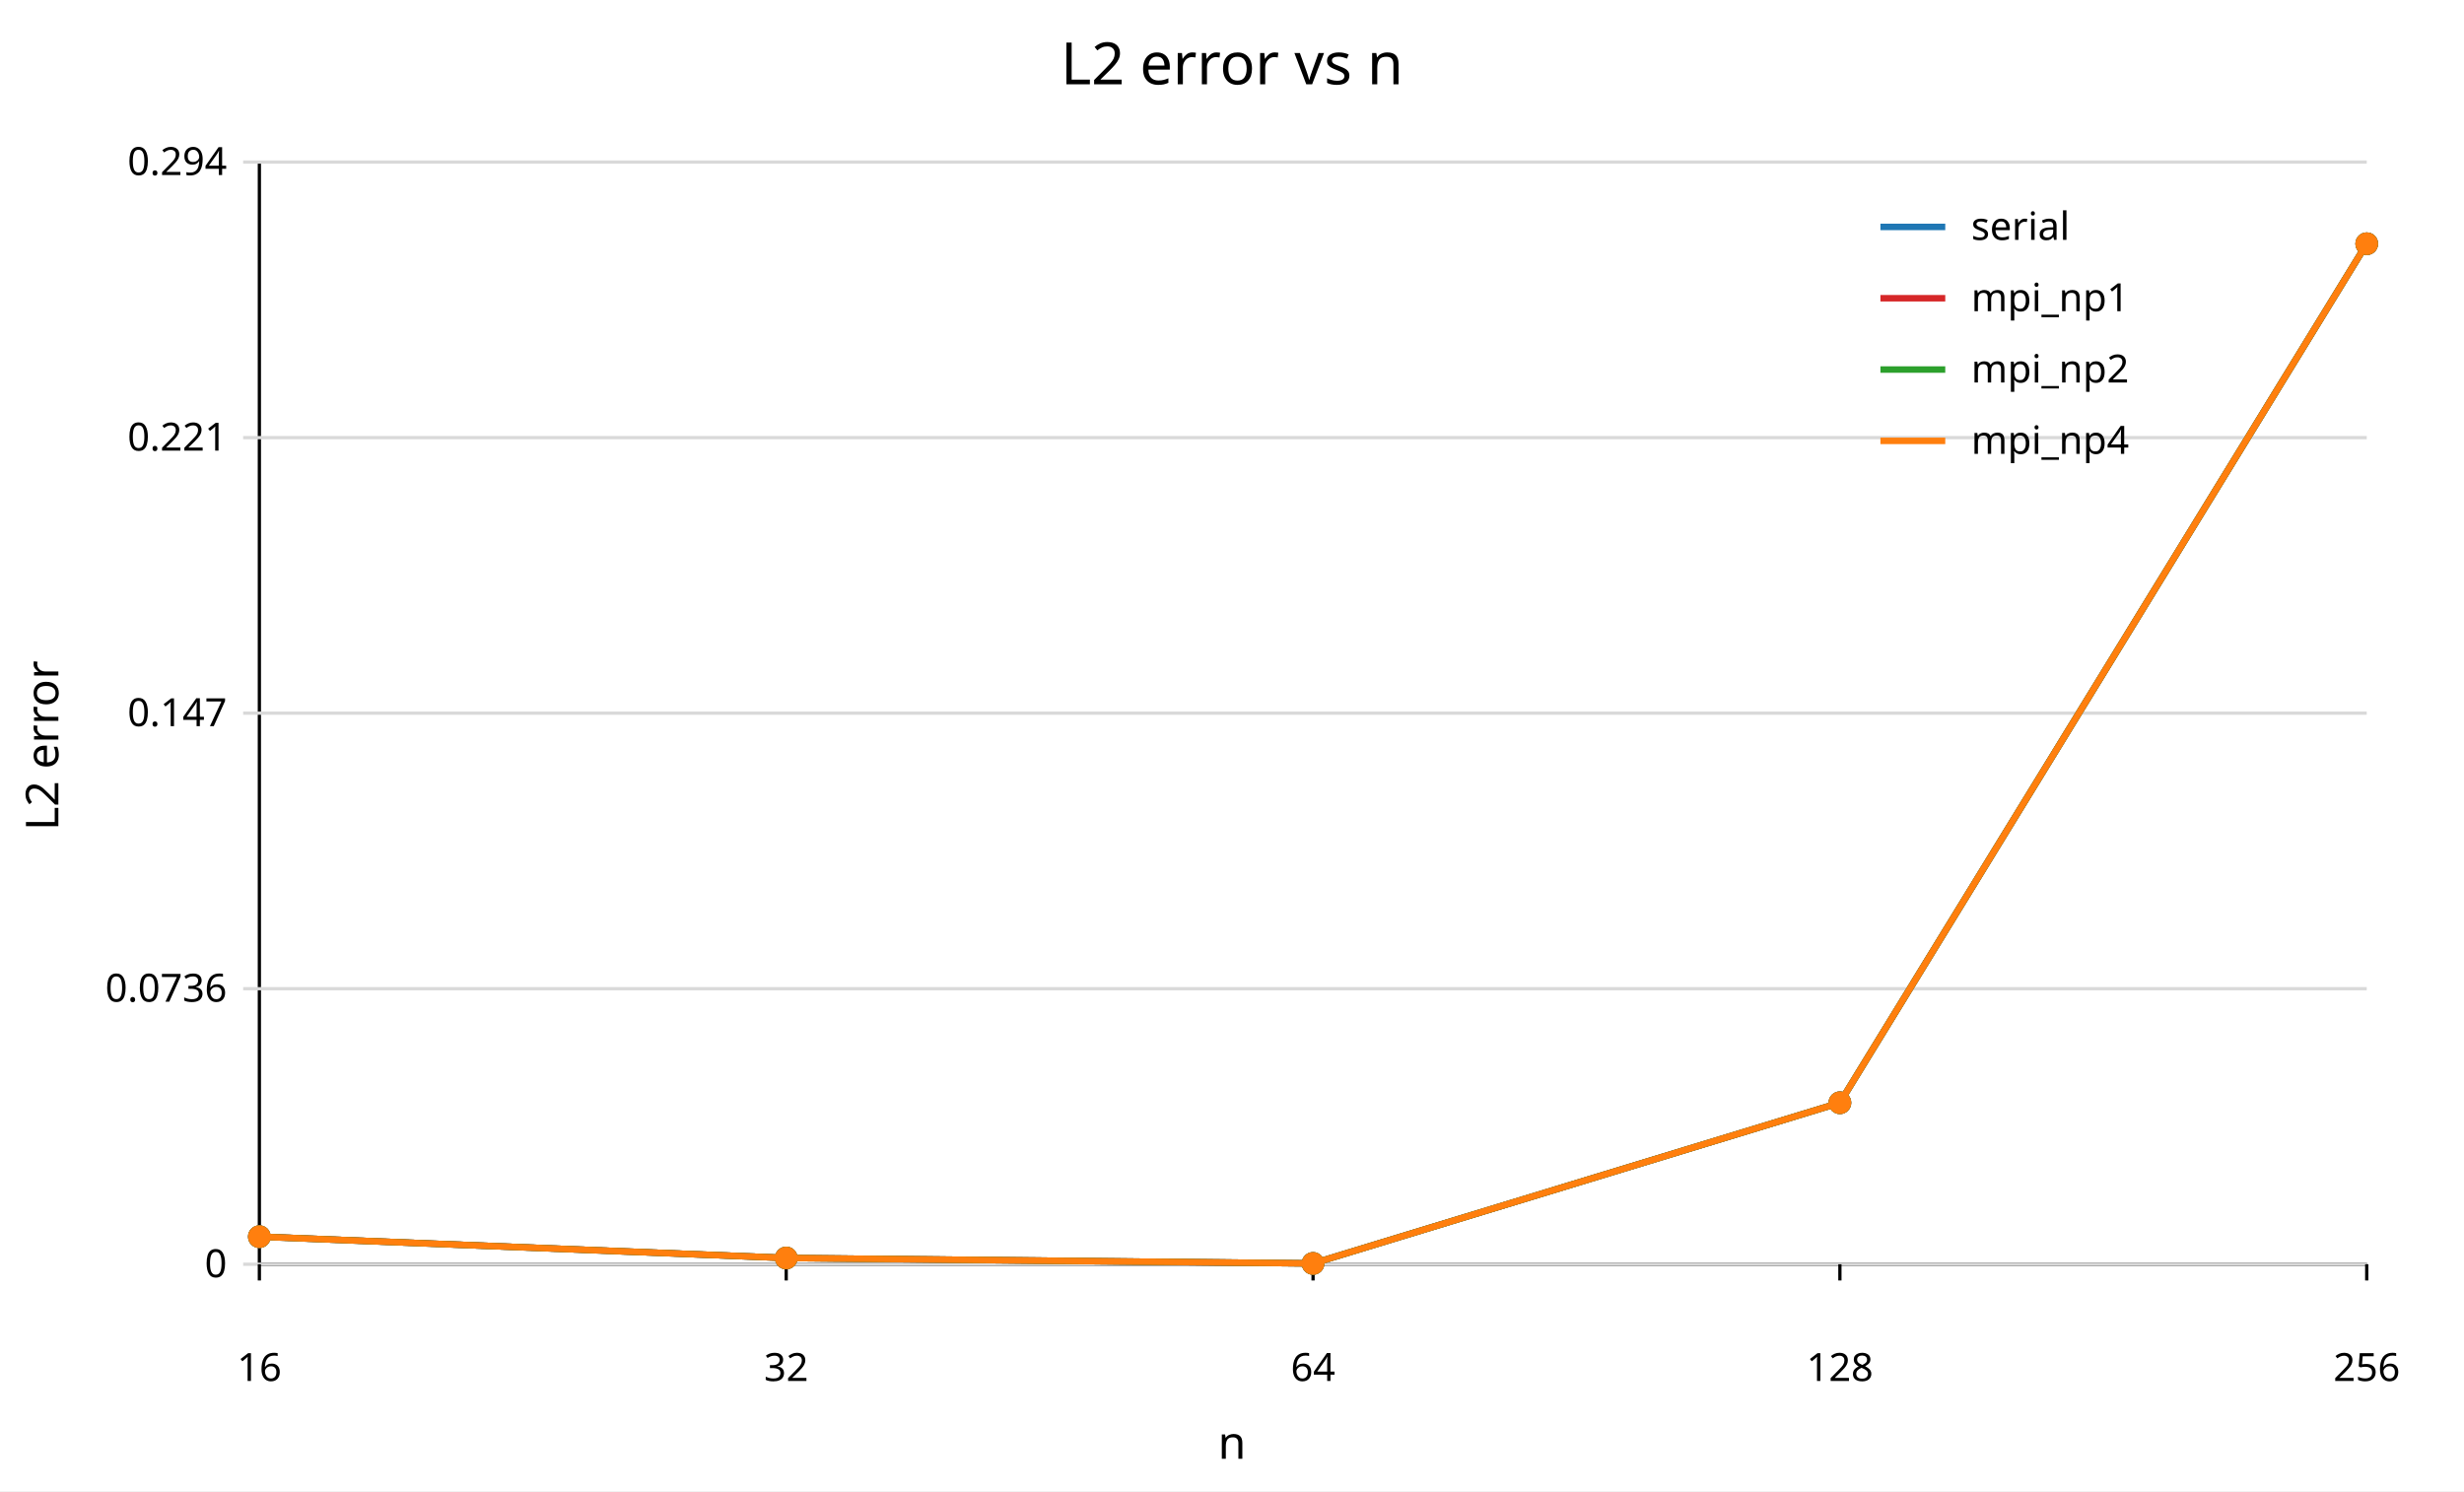
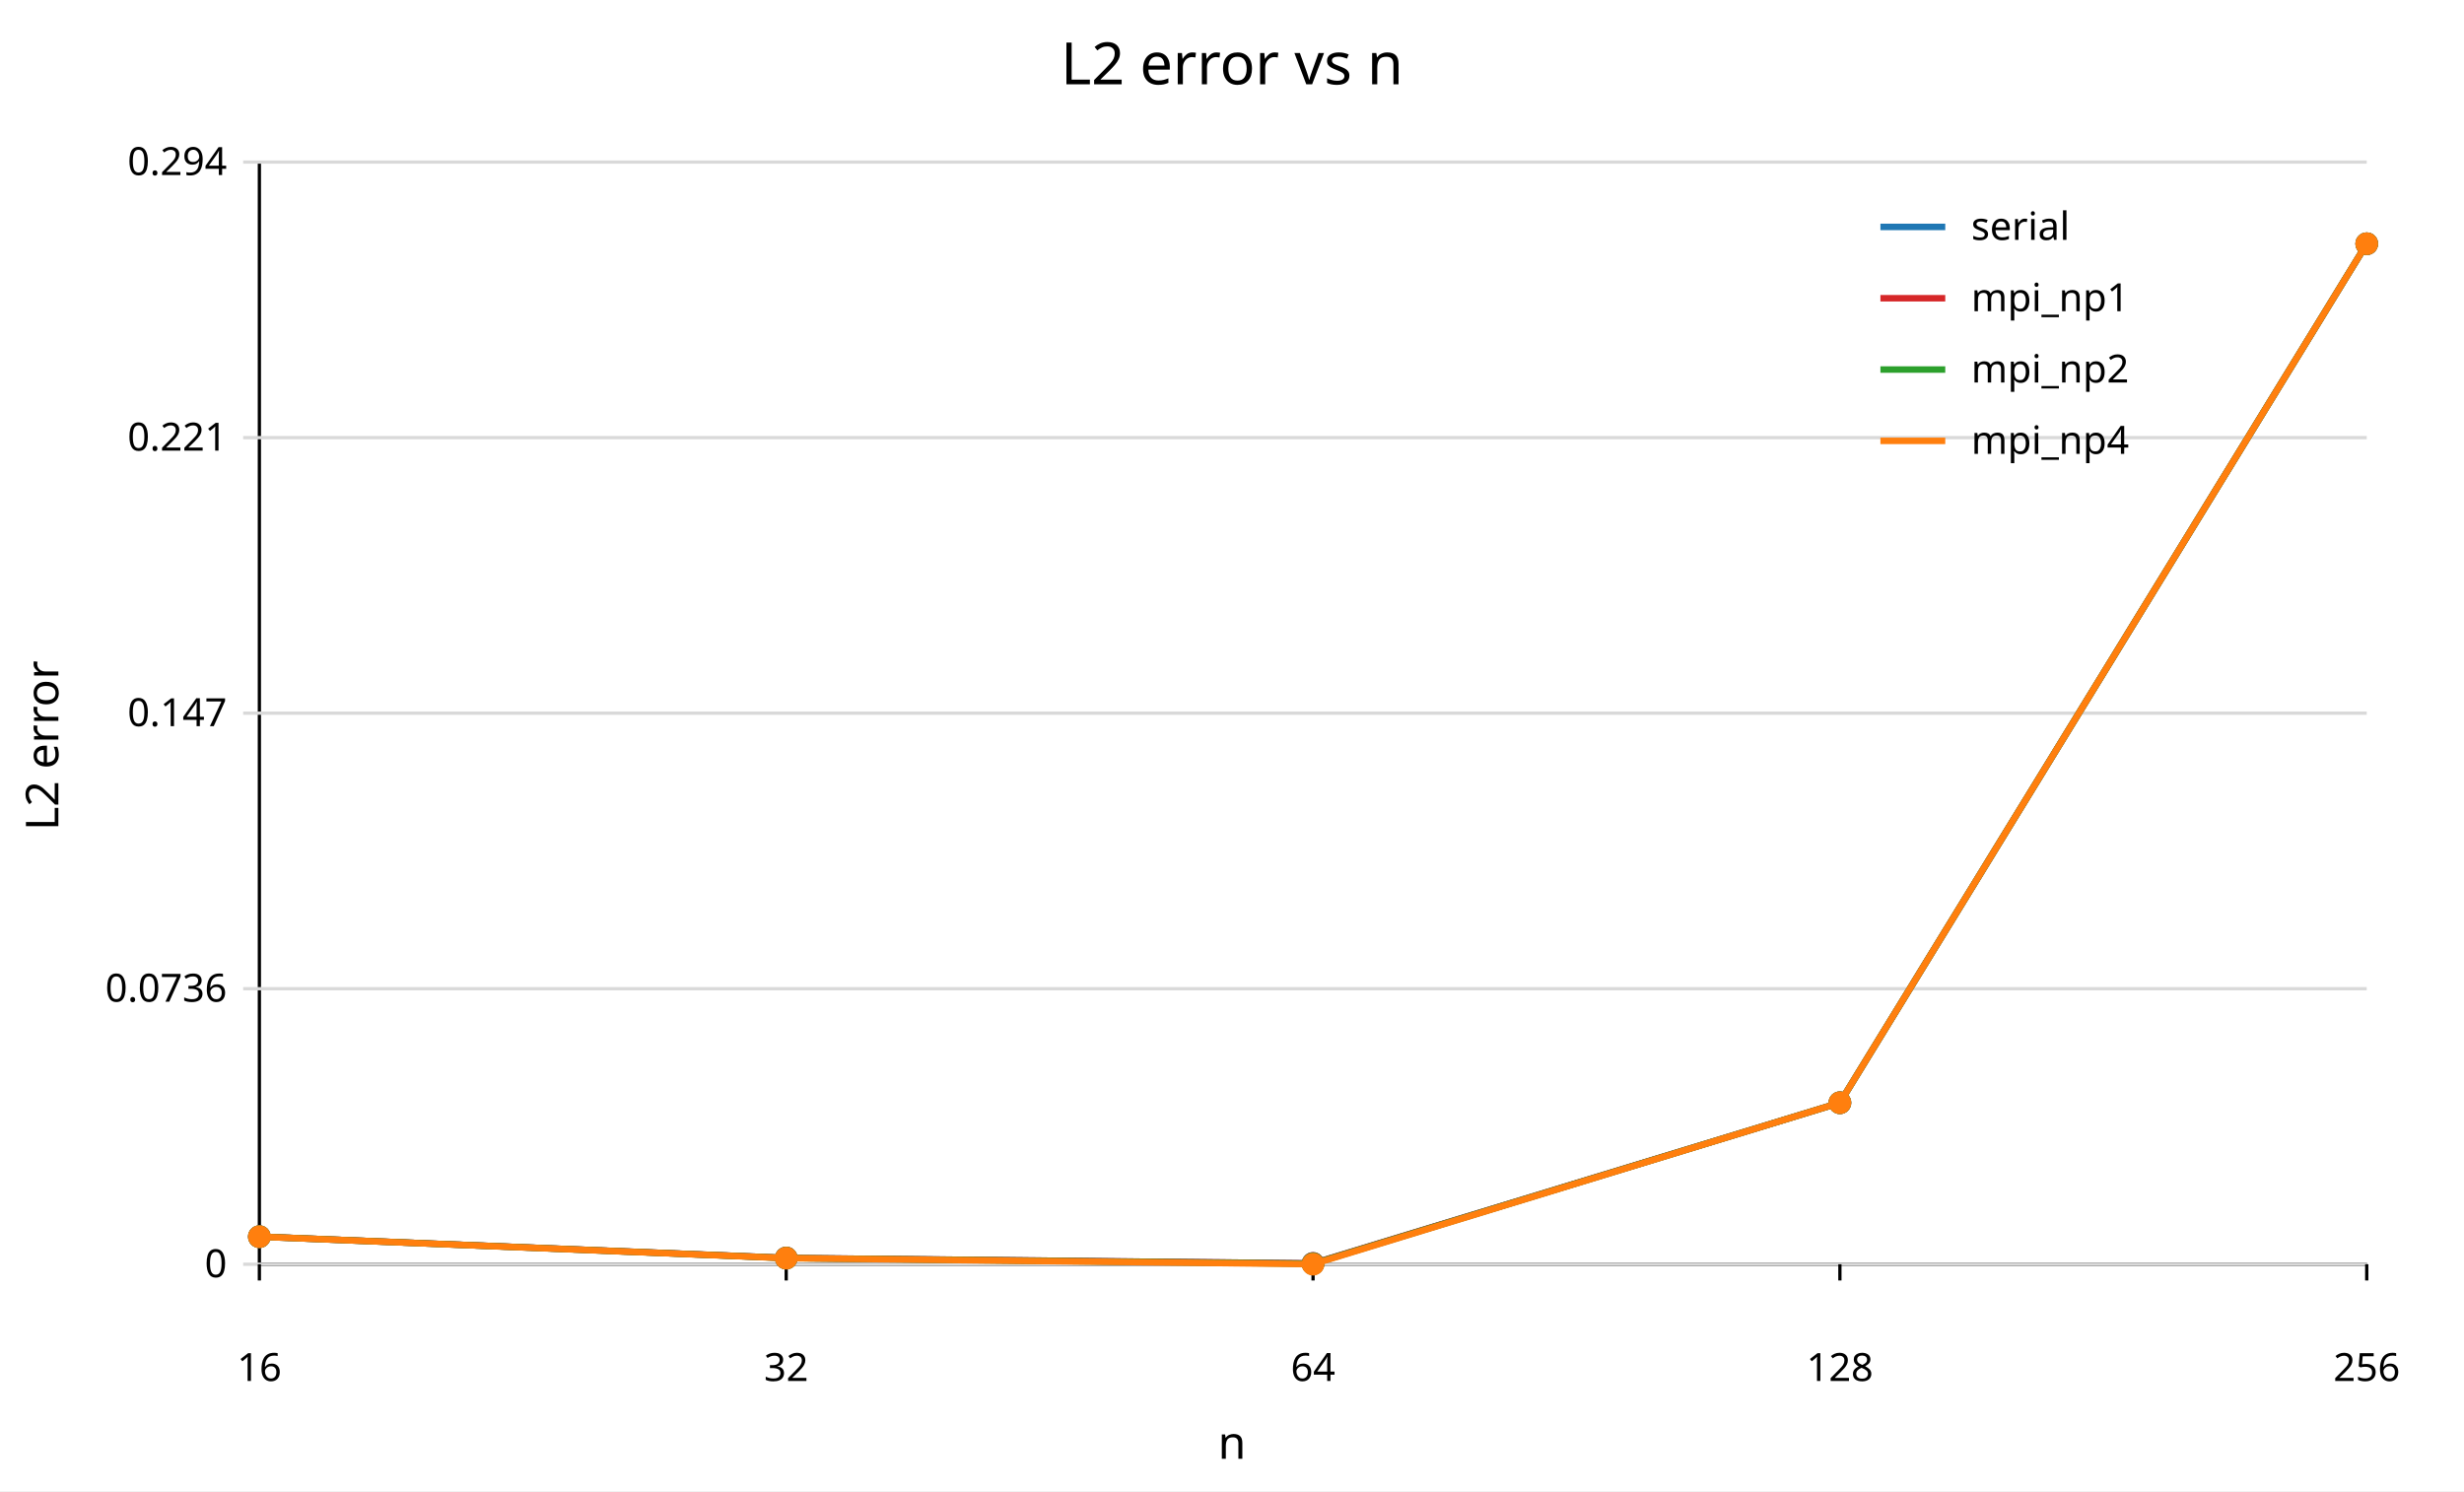
<svg xmlns="http://www.w3.org/2000/svg" width="760" height="460" viewBox="0 0 760 460">
  <rect x="0" y="0" width="760" height="460" fill="white" />
  <text x="380.0" y="26" text-anchor="middle" font-size="18" font-family="sans-serif">L2 error vs n</text>
  <line x1="80" y1="390" x2="730" y2="390" stroke="black" stroke-width="1" />
  <line x1="80" y1="50" x2="80" y2="390" stroke="black" stroke-width="1" />
  <line x1="75" y1="390.00" x2="730" y2="390.00" stroke="#d9d9d9" stroke-width="1" />
  <text x="70" y="394.00" text-anchor="end" font-size="12" font-family="sans-serif">0</text>
  <line x1="75" y1="305.00" x2="730" y2="305.00" stroke="#d9d9d9" stroke-width="1" />
  <text x="70" y="309.00" text-anchor="end" font-size="12" font-family="sans-serif">0.0736</text>
  <line x1="75" y1="220.00" x2="730" y2="220.00" stroke="#d9d9d9" stroke-width="1" />
  <text x="70" y="224.00" text-anchor="end" font-size="12" font-family="sans-serif">0.147</text>
  <line x1="75" y1="135.00" x2="730" y2="135.00" stroke="#d9d9d9" stroke-width="1" />
  <text x="70" y="139.00" text-anchor="end" font-size="12" font-family="sans-serif">0.221</text>
  <line x1="75" y1="50.00" x2="730" y2="50.00" stroke="#d9d9d9" stroke-width="1" />
  <text x="70" y="54.00" text-anchor="end" font-size="12" font-family="sans-serif">0.294</text>
  <line x1="80.00" y1="390" x2="80.00" y2="395" stroke="black" stroke-width="1" />
  <text x="80.00" y="426" text-anchor="middle" font-size="12" font-family="sans-serif">16</text>
  <line x1="242.50" y1="390" x2="242.50" y2="395" stroke="black" stroke-width="1" />
  <text x="242.50" y="426" text-anchor="middle" font-size="12" font-family="sans-serif">32</text>
  <line x1="405.00" y1="390" x2="405.00" y2="395" stroke="black" stroke-width="1" />
  <text x="405.00" y="426" text-anchor="middle" font-size="12" font-family="sans-serif">64</text>
  <line x1="567.50" y1="390" x2="567.50" y2="395" stroke="black" stroke-width="1" />
  <text x="567.50" y="426" text-anchor="middle" font-size="12" font-family="sans-serif">128</text>
  <line x1="730.00" y1="390" x2="730.00" y2="395" stroke="black" stroke-width="1" />
  <text x="730.00" y="426" text-anchor="middle" font-size="12" font-family="sans-serif">256</text>
  <text x="380.0" y="450" text-anchor="middle" font-size="14" font-family="sans-serif">n</text>
  <text x="18" y="230.0" text-anchor="middle" font-size="14" font-family="sans-serif" transform="rotate(-90 18 230.0)">L2 error</text>
  <polyline fill="none" stroke="#1f77b4" stroke-width="2" points="80.00,381.49 242.50,388.07 405.00,389.75 567.50,340.18 730.00,75.19" />
  <circle cx="80.00" cy="381.49" r="3.5" fill="#1f77b4" />
  <circle cx="242.50" cy="388.07" r="3.5" fill="#1f77b4" />
  <circle cx="405.00" cy="389.75" r="3.5" fill="#1f77b4" />
  <circle cx="567.50" cy="340.18" r="3.5" fill="#1f77b4" />
  <circle cx="730.00" cy="75.19" r="3.5" fill="#1f77b4" />
  <line x1="580" y1="70" x2="600" y2="70" stroke="#1f77b4" stroke-width="2" />
  <text x="608" y="74" font-size="12" font-family="sans-serif">serial</text>
  <polyline fill="none" stroke="#d62728" stroke-width="2" points="80.00,381.49 242.50,388.07 405.00,389.75 567.50,340.18 730.00,75.19" />
  <circle cx="80.00" cy="381.49" r="3.5" fill="#d62728" />
  <circle cx="242.50" cy="388.07" r="3.5" fill="#d62728" />
  <circle cx="405.00" cy="389.75" r="3.5" fill="#d62728" />
  <circle cx="567.50" cy="340.18" r="3.5" fill="#d62728" />
  <circle cx="730.00" cy="75.19" r="3.5" fill="#d62728" />
  <line x1="580" y1="92" x2="600" y2="92" stroke="#d62728" stroke-width="2" />
  <text x="608" y="96" font-size="12" font-family="sans-serif">mpi_np1</text>
-   <polyline fill="none" stroke="#2ca02c" stroke-width="2" points="80.00,381.49 242.50,388.07 405.00,389.75 567.50,340.18 730.00,75.19" />
+   <polyline fill="none" stroke="#2ca02c" stroke-width="2" points="80.00,381.49 242.50,388.10 405.00,389.85 567.50,340.18 730.00,75.19" />
  <circle cx="80.00" cy="381.49" r="3.5" fill="#2ca02c" />
-   <circle cx="242.50" cy="388.07" r="3.5" fill="#2ca02c" />
-   <circle cx="405.00" cy="389.75" r="3.5" fill="#2ca02c" />
+   <circle cx="242.50" cy="388.10" r="3.5" fill="#2ca02c" />
+   <circle cx="405.00" cy="389.85" r="3.5" fill="#2ca02c" />
  <circle cx="567.50" cy="340.18" r="3.5" fill="#2ca02c" />
  <circle cx="730.00" cy="75.19" r="3.5" fill="#2ca02c" />
  <line x1="580" y1="114" x2="600" y2="114" stroke="#2ca02c" stroke-width="2" />
  <text x="608" y="118" font-size="12" font-family="sans-serif">mpi_np2</text>
-   <polyline fill="none" stroke="#ff7f0e" stroke-width="2" points="80.00,381.49 242.50,388.07 405.00,389.75 567.50,340.18 730.00,75.19" />
-   <circle cx="80.00" cy="381.49" r="3.5" fill="#ff7f0e" />
-   <circle cx="242.50" cy="388.07" r="3.5" fill="#ff7f0e" />
-   <circle cx="405.00" cy="389.75" r="3.5" fill="#ff7f0e" />
+   <polyline fill="none" stroke="#ff7f0e" stroke-width="2" points="80.00,381.50 242.50,388.12 405.00,389.98 567.50,340.18 730.00,75.19" />
+   <circle cx="80.00" cy="381.50" r="3.5" fill="#ff7f0e" />
+   <circle cx="242.50" cy="388.12" r="3.5" fill="#ff7f0e" />
+   <circle cx="405.00" cy="389.98" r="3.5" fill="#ff7f0e" />
  <circle cx="567.50" cy="340.18" r="3.5" fill="#ff7f0e" />
  <circle cx="730.00" cy="75.19" r="3.5" fill="#ff7f0e" />
  <line x1="580" y1="136" x2="600" y2="136" stroke="#ff7f0e" stroke-width="2" />
  <text x="608" y="140" font-size="12" font-family="sans-serif">mpi_np4</text>
</svg>
